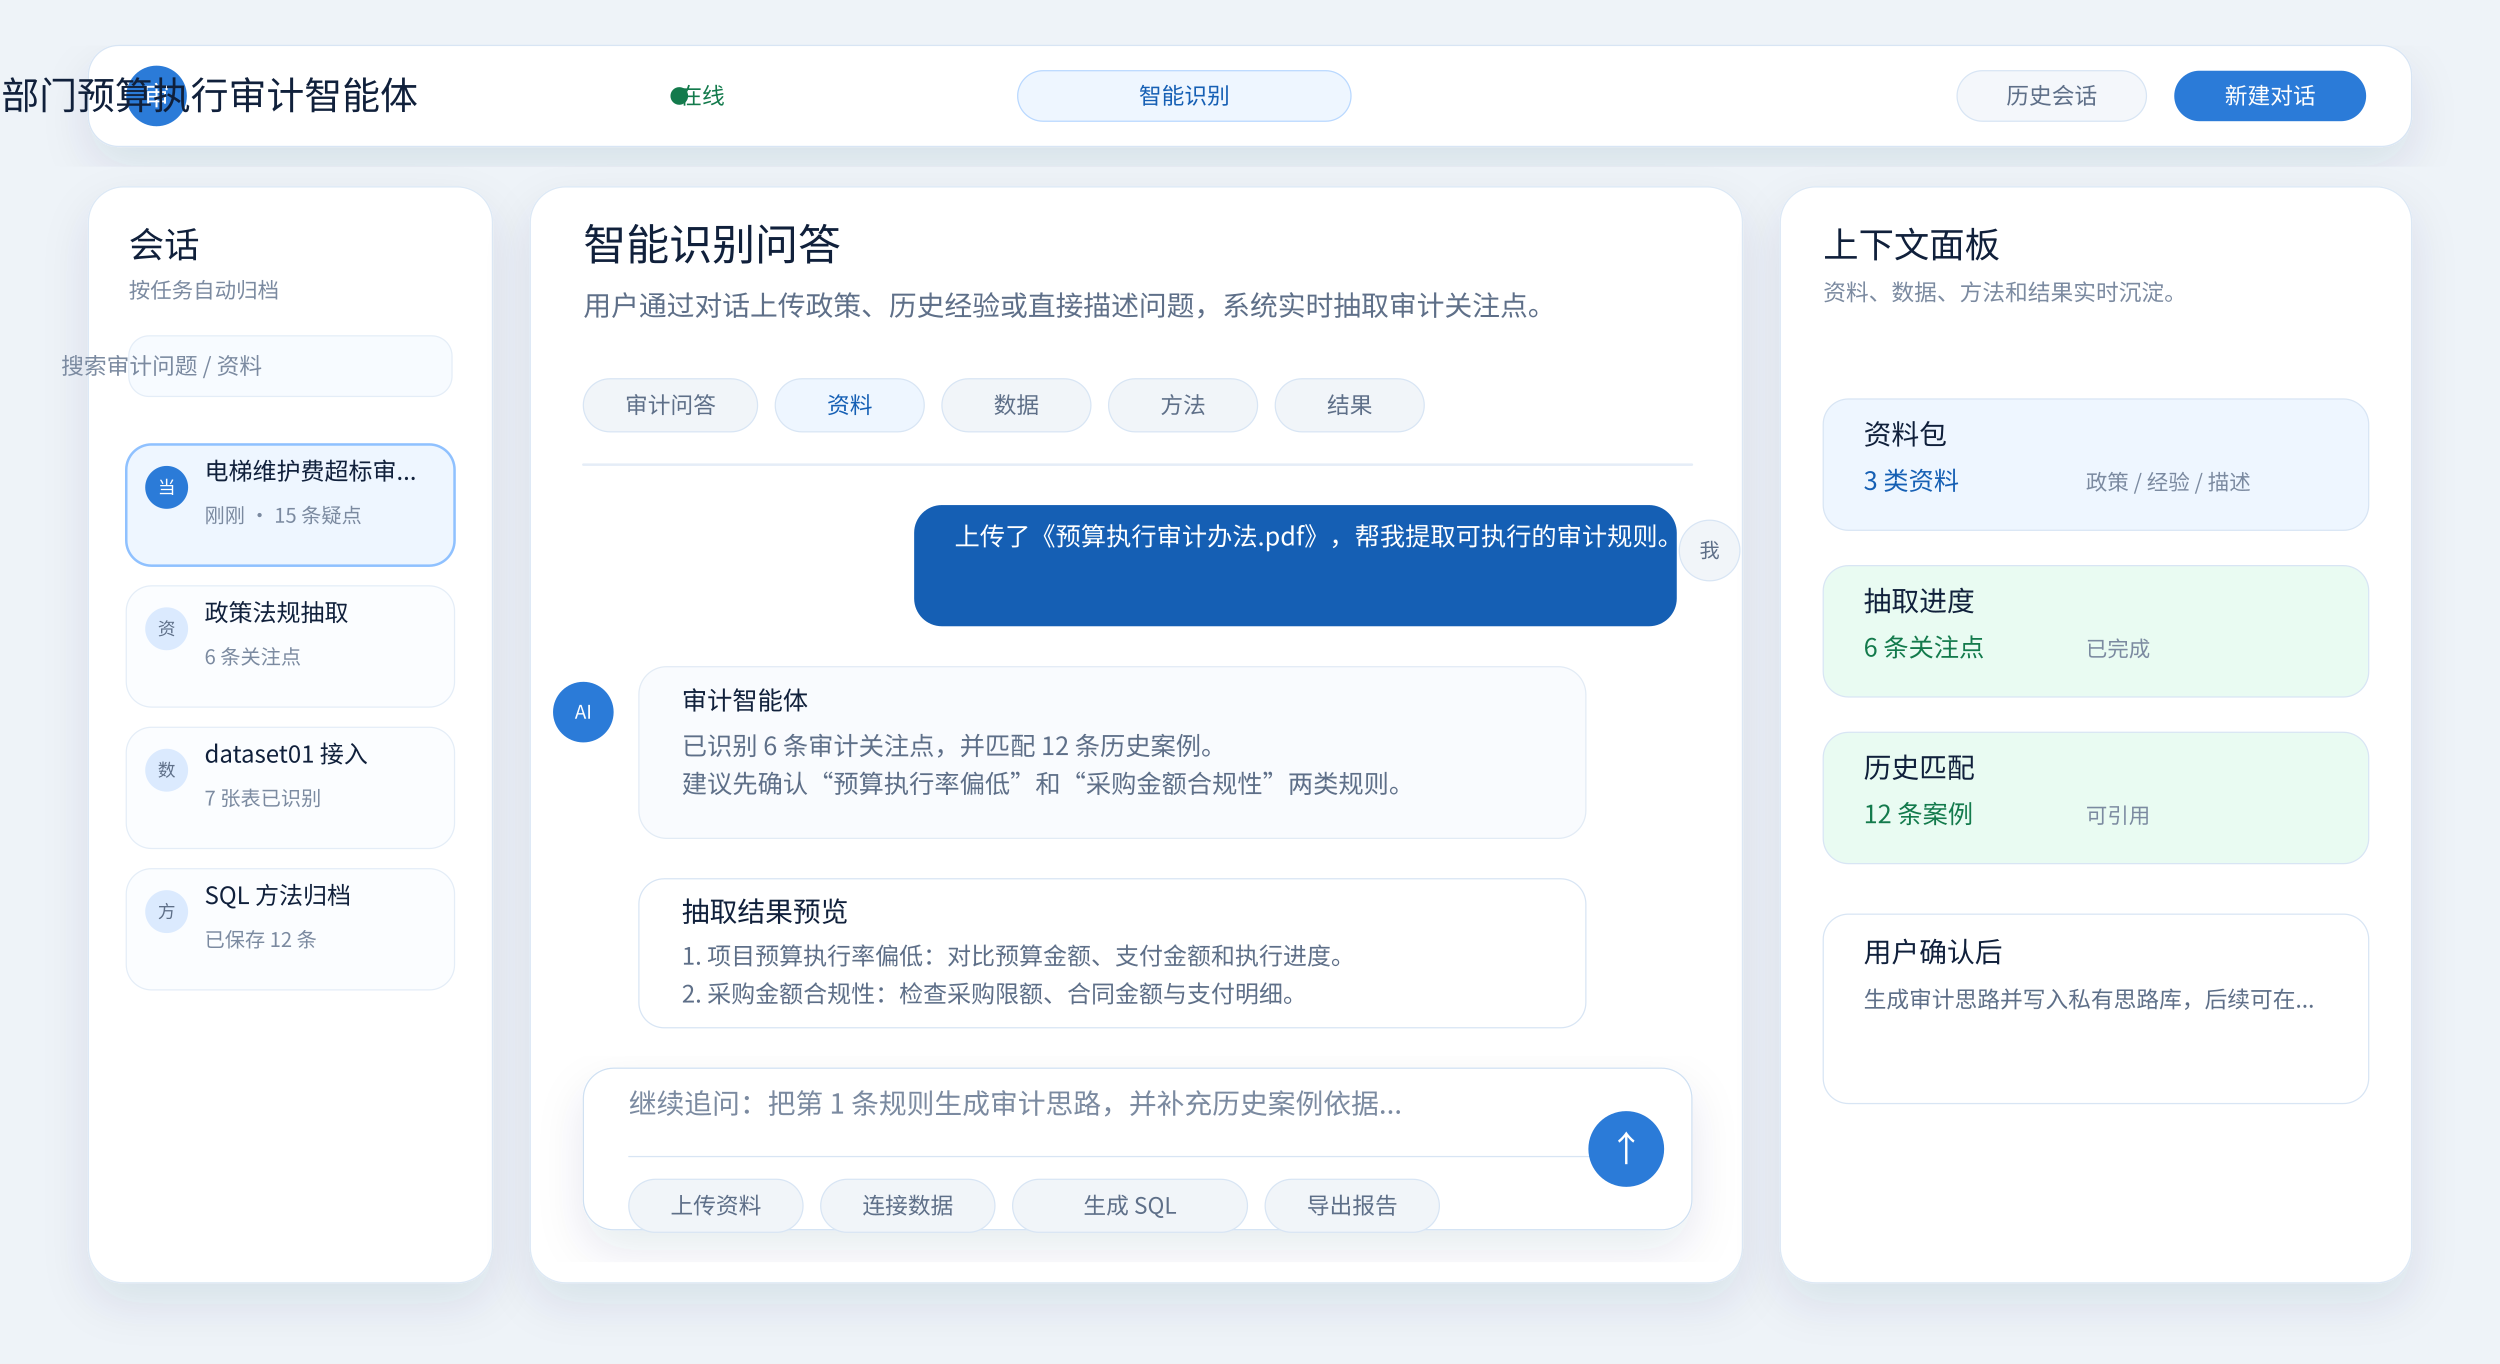
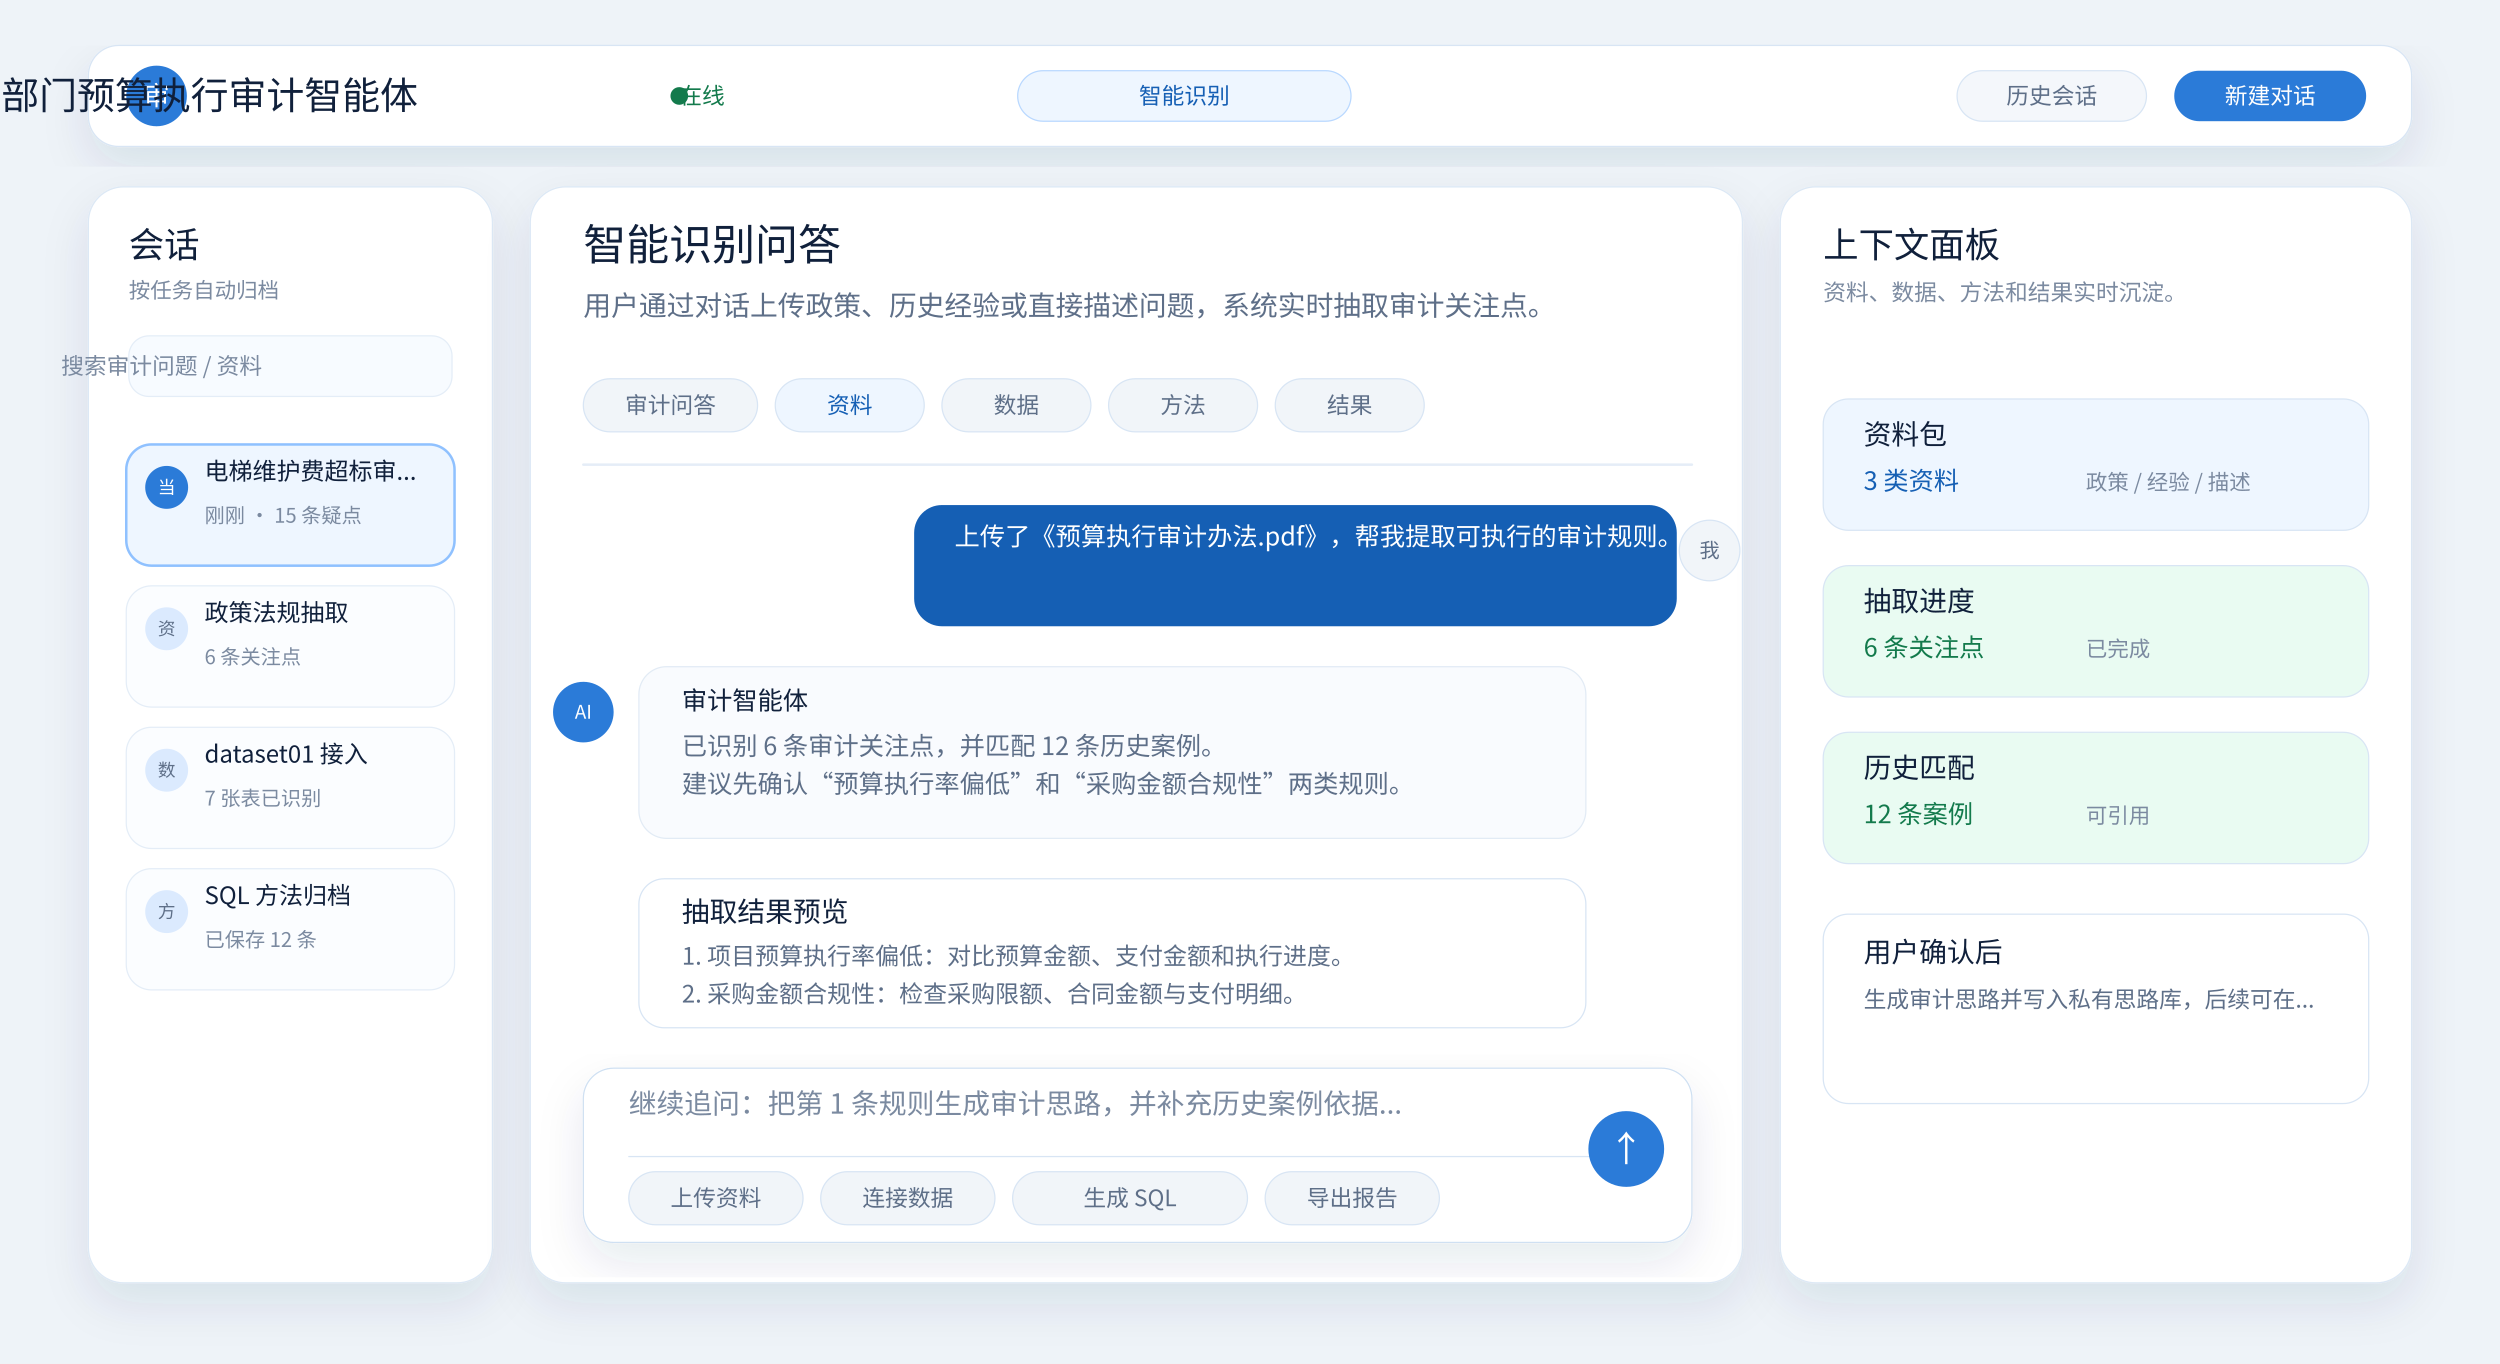
<svg xmlns="http://www.w3.org/2000/svg" width="1980" height="1080" viewBox="0 0 1980 1080" fill="none">
  <defs>
    <filter id="shadow" x="-20%" y="-20%" width="140%" height="140%">
      <feDropShadow dx="0" dy="16" stdDeviation="18" flood-color="#15345b" flood-opacity="0.10" />
    </filter>
  </defs>
  <rect width="1980" height="1080" fill="#eef3f8" />
  <rect x="70" y="36" width="1840" height="80" rx="24" fill="#ffffff" stroke="#d8e5f4" stroke-width="1" filter="url(#shadow)" />
  <circle cx="124" cy="76" r="24" fill="#2b7bd8" />
  <text x="124" y="76" fill="#ffffff" font-size="21" font-family="WenQuanYi Micro Hei, Noto Sans CJK SC, Microsoft YaHei, Arial, sans-serif" text-anchor="middle" dominant-baseline="middle">审</text>
  <text x="166" y="76" fill="#10203b" font-size="30" font-family="WenQuanYi Micro Hei, Noto Sans CJK SC, Microsoft YaHei, Arial, sans-serif" text-anchor="middle" dominant-baseline="middle">部门预算执行审计智能体</text>
  <circle cx="538" cy="76" r="7" fill="#137a4c" />
  <text x="556" y="76" fill="#137a4c" font-size="18" font-family="WenQuanYi Micro Hei, Noto Sans CJK SC, Microsoft YaHei, Arial, sans-serif" text-anchor="middle" dominant-baseline="middle">在线</text>
  <rect x="806" y="56" width="264" height="40" rx="20" fill="#eef6ff" stroke="#b9d8ff" stroke-width="1" />
  <text x="938" y="76" fill="#155fb4" font-size="18" font-family="WenQuanYi Micro Hei, Noto Sans CJK SC, Microsoft YaHei, Arial, sans-serif" text-anchor="middle" dominant-baseline="middle">智能识别</text>
  <rect x="1550" y="56" width="150" height="40" rx="20" fill="#f4f7fb" stroke="#d8e5f4" stroke-width="1" />
  <text x="1625" y="76" fill="#5e6f88" font-size="18" font-family="WenQuanYi Micro Hei, Noto Sans CJK SC, Microsoft YaHei, Arial, sans-serif" text-anchor="middle" dominant-baseline="middle">历史会话</text>
  <rect x="1722" y="56" width="152" height="40" rx="20" fill="#2b7bd8" />
  <text x="1798" y="76" fill="#ffffff" font-size="18" font-family="WenQuanYi Micro Hei, Noto Sans CJK SC, Microsoft YaHei, Arial, sans-serif" text-anchor="middle" dominant-baseline="middle">新建对话</text>
  <rect x="70" y="148" width="320" height="868" rx="28" fill="#ffffff" stroke="#dce8f5" stroke-width="1" filter="url(#shadow)" />
  <rect x="420" y="148" width="960" height="868" rx="28" fill="#ffffff" stroke="#dce8f5" stroke-width="1" filter="url(#shadow)" />
  <rect x="1410" y="148" width="500" height="868" rx="28" fill="#ffffff" stroke="#dce8f5" stroke-width="1" filter="url(#shadow)" />
  <text x="102" y="204" fill="#10203b" font-size="28" font-family="WenQuanYi Micro Hei, Noto Sans CJK SC, Microsoft YaHei, Arial, sans-serif" text-anchor="start" dominant-baseline="auto">会话</text>
  <text x="102" y="236" fill="#7b8aa0" font-size="17" font-family="WenQuanYi Micro Hei, Noto Sans CJK SC, Microsoft YaHei, Arial, sans-serif" text-anchor="start" dominant-baseline="auto">按任务自动归档</text>
  <rect x="102" y="266" width="256" height="48" rx="16" fill="#f7fbff" stroke="#e4edf7" stroke-width="1" />
  <text x="128" y="290" fill="#7b8aa0" font-size="18" font-family="WenQuanYi Micro Hei, Noto Sans CJK SC, Microsoft YaHei, Arial, sans-serif" text-anchor="middle" dominant-baseline="middle">搜索审计问题 / 资料</text>
  <rect x="100" y="352" width="260" height="96" rx="20" fill="#eef6ff" stroke="#8fc1ff" stroke-width="2" />
  <circle cx="132" cy="386" r="17" fill="#2b7bd8" />
  <text x="132" y="386" fill="#ffffff" font-size="14" font-family="WenQuanYi Micro Hei, Noto Sans CJK SC, Microsoft YaHei, Arial, sans-serif" text-anchor="middle" dominant-baseline="middle">当</text>
  <text x="162" y="380" fill="#10203b" font-size="19" font-family="WenQuanYi Micro Hei, Noto Sans CJK SC, Microsoft YaHei, Arial, sans-serif" text-anchor="start" dominant-baseline="auto">电梯维护费超标审...</text>
  <text x="162" y="414" fill="#7b8aa0" font-size="16" font-family="WenQuanYi Micro Hei, Noto Sans CJK SC, Microsoft YaHei, Arial, sans-serif" text-anchor="start" dominant-baseline="auto">刚刚 · 15 条疑点</text>
  <rect x="100" y="464" width="260" height="96" rx="20" fill="#fbfdff" stroke="#e4edf7" stroke-width="1" />
  <circle cx="132" cy="498" r="17" fill="#dbeafe" />
  <text x="132" y="498" fill="#5e6f88" font-size="14" font-family="WenQuanYi Micro Hei, Noto Sans CJK SC, Microsoft YaHei, Arial, sans-serif" text-anchor="middle" dominant-baseline="middle">资</text>
  <text x="162" y="492" fill="#10203b" font-size="19" font-family="WenQuanYi Micro Hei, Noto Sans CJK SC, Microsoft YaHei, Arial, sans-serif" text-anchor="start" dominant-baseline="auto">政策法规抽取</text>
  <text x="162" y="526" fill="#7b8aa0" font-size="16" font-family="WenQuanYi Micro Hei, Noto Sans CJK SC, Microsoft YaHei, Arial, sans-serif" text-anchor="start" dominant-baseline="auto">6 条关注点</text>
  <rect x="100" y="576" width="260" height="96" rx="20" fill="#fbfdff" stroke="#e4edf7" stroke-width="1" />
  <circle cx="132" cy="610" r="17" fill="#dbeafe" />
  <text x="132" y="610" fill="#5e6f88" font-size="14" font-family="WenQuanYi Micro Hei, Noto Sans CJK SC, Microsoft YaHei, Arial, sans-serif" text-anchor="middle" dominant-baseline="middle">数</text>
  <text x="162" y="604" fill="#10203b" font-size="19" font-family="WenQuanYi Micro Hei, Noto Sans CJK SC, Microsoft YaHei, Arial, sans-serif" text-anchor="start" dominant-baseline="auto">dataset01 接入</text>
  <text x="162" y="638" fill="#7b8aa0" font-size="16" font-family="WenQuanYi Micro Hei, Noto Sans CJK SC, Microsoft YaHei, Arial, sans-serif" text-anchor="start" dominant-baseline="auto">7 张表已识别</text>
  <rect x="100" y="688" width="260" height="96" rx="20" fill="#fbfdff" stroke="#e4edf7" stroke-width="1" />
  <circle cx="132" cy="722" r="17" fill="#dbeafe" />
  <text x="132" y="722" fill="#5e6f88" font-size="14" font-family="WenQuanYi Micro Hei, Noto Sans CJK SC, Microsoft YaHei, Arial, sans-serif" text-anchor="middle" dominant-baseline="middle">方</text>
  <text x="162" y="716" fill="#10203b" font-size="19" font-family="WenQuanYi Micro Hei, Noto Sans CJK SC, Microsoft YaHei, Arial, sans-serif" text-anchor="start" dominant-baseline="auto">SQL 方法归档</text>
  <text x="162" y="750" fill="#7b8aa0" font-size="16" font-family="WenQuanYi Micro Hei, Noto Sans CJK SC, Microsoft YaHei, Arial, sans-serif" text-anchor="start" dominant-baseline="auto">已保存 12 条</text>
  <text x="462" y="206" fill="#10203b" font-size="34" font-family="WenQuanYi Micro Hei, Noto Sans CJK SC, Microsoft YaHei, Arial, sans-serif" text-anchor="start" dominant-baseline="auto">智能识别问答</text>
  <text x="462" y="250" fill="#5e6f88" font-size="22" font-family="WenQuanYi Micro Hei, Noto Sans CJK SC, Microsoft YaHei, Arial, sans-serif" text-anchor="start" dominant-baseline="auto">用户通过对话上传政策、历史经验或直接描述问题，系统实时抽取审计关注点。</text>
  <rect x="462" y="300" width="138" height="42" rx="21" fill="#f1f5f9" stroke="#d8e5f4" stroke-width="1" />
  <text x="531" y="321" fill="#5e6f88" font-size="18" font-family="WenQuanYi Micro Hei, Noto Sans CJK SC, Microsoft YaHei, Arial, sans-serif" text-anchor="middle" dominant-baseline="middle">审计问答</text>
  <rect x="614" y="300" width="118" height="42" rx="21" fill="#eef6ff" stroke="#d8e5f4" stroke-width="1" />
  <text x="673" y="321" fill="#155fb4" font-size="18" font-family="WenQuanYi Micro Hei, Noto Sans CJK SC, Microsoft YaHei, Arial, sans-serif" text-anchor="middle" dominant-baseline="middle">资料</text>
  <rect x="746" y="300" width="118" height="42" rx="21" fill="#f1f5f9" stroke="#d8e5f4" stroke-width="1" />
  <text x="805" y="321" fill="#5e6f88" font-size="18" font-family="WenQuanYi Micro Hei, Noto Sans CJK SC, Microsoft YaHei, Arial, sans-serif" text-anchor="middle" dominant-baseline="middle">数据</text>
  <rect x="878" y="300" width="118" height="42" rx="21" fill="#f1f5f9" stroke="#d8e5f4" stroke-width="1" />
  <text x="937" y="321" fill="#5e6f88" font-size="18" font-family="WenQuanYi Micro Hei, Noto Sans CJK SC, Microsoft YaHei, Arial, sans-serif" text-anchor="middle" dominant-baseline="middle">方法</text>
  <rect x="1010" y="300" width="118" height="42" rx="21" fill="#f1f5f9" stroke="#d8e5f4" stroke-width="1" />
  <text x="1069" y="321" fill="#5e6f88" font-size="18" font-family="WenQuanYi Micro Hei, Noto Sans CJK SC, Microsoft YaHei, Arial, sans-serif" text-anchor="middle" dominant-baseline="middle">结果</text>
  <line x1="462" y1="368" x2="1340" y2="368" stroke="#e5edf7" stroke-width="2" stroke-linecap="round" />
  <text x="1444" y="204" fill="#10203b" font-size="28" font-family="WenQuanYi Micro Hei, Noto Sans CJK SC, Microsoft YaHei, Arial, sans-serif" text-anchor="start" dominant-baseline="auto">上下文面板</text>
  <text x="1444" y="238" fill="#7b8aa0" font-size="18" font-family="WenQuanYi Micro Hei, Noto Sans CJK SC, Microsoft YaHei, Arial, sans-serif" text-anchor="start" dominant-baseline="auto">资料、数据、方法和结果实时沉淀。</text>
  <rect x="724" y="400" width="604" height="96" rx="22" fill="#155fb4" />
  <text x="756" y="432" fill="#ffffff" font-size="20" font-family="WenQuanYi Micro Hei, Noto Sans CJK SC, Microsoft YaHei, Arial, sans-serif" text-anchor="start" dominant-baseline="auto">上传了《预算执行审计办法.pdf》，帮我提取可执行的审计规则。</text>
  <circle cx="1354" cy="436" r="24" fill="#f1f5f9" stroke="#d8e5f4" stroke-width="1" />
  <text x="1354" y="436" fill="#5e6f88" font-size="16" font-family="WenQuanYi Micro Hei, Noto Sans CJK SC, Microsoft YaHei, Arial, sans-serif" text-anchor="middle" dominant-baseline="middle">我</text>
  <circle cx="462" cy="564" r="24" fill="#2b7bd8" />
  <text x="462" y="564" fill="#ffffff" font-size="15" font-family="WenQuanYi Micro Hei, Noto Sans CJK SC, Microsoft YaHei, Arial, sans-serif" text-anchor="middle" dominant-baseline="middle">AI</text>
  <rect x="506" y="528" width="750" height="136" rx="22" fill="#f9fbfe" stroke="#e2ebf5" stroke-width="1" />
  <text x="540" y="562" fill="#10203b" font-size="20" font-family="WenQuanYi Micro Hei, Noto Sans CJK SC, Microsoft YaHei, Arial, sans-serif" text-anchor="start" dominant-baseline="auto">审计智能体</text>
  <text x="540" y="598" fill="#5e6f88" font-size="20" font-family="WenQuanYi Micro Hei, Noto Sans CJK SC, Microsoft YaHei, Arial, sans-serif" text-anchor="start" dominant-baseline="auto">已识别 6 条审计关注点，并匹配 12 条历史案例。</text>
  <text x="540" y="628" fill="#5e6f88" font-size="20" font-family="WenQuanYi Micro Hei, Noto Sans CJK SC, Microsoft YaHei, Arial, sans-serif" text-anchor="start" dominant-baseline="auto">建议先确认“预算执行率偏低”和“采购金额合规性”两类规则。</text>
  <rect x="506" y="696" width="750" height="118" rx="20" fill="#ffffff" stroke="#d8e5f4" stroke-width="1" />
  <text x="540" y="730" fill="#10203b" font-size="22" font-family="WenQuanYi Micro Hei, Noto Sans CJK SC, Microsoft YaHei, Arial, sans-serif" text-anchor="start" dominant-baseline="auto">抽取结果预览</text>
  <text x="540" y="764" fill="#5e6f88" font-size="19" font-family="WenQuanYi Micro Hei, Noto Sans CJK SC, Microsoft YaHei, Arial, sans-serif" text-anchor="start" dominant-baseline="auto">1. 项目预算执行率偏低：对比预算金额、支付金额和执行进度。</text>
  <text x="540" y="794" fill="#5e6f88" font-size="19" font-family="WenQuanYi Micro Hei, Noto Sans CJK SC, Microsoft YaHei, Arial, sans-serif" text-anchor="start" dominant-baseline="auto">2. 采购金额合规性：检查采购限额、合同金额与支付明细。</text>
-   <rect x="462" y="846" width="878" height="128" rx="24" fill="#ffffff" stroke="#cfe0f2" stroke-width="1" filter="url(#shadow)" />
+   <rect x="462" y="846" width="878" height="138" rx="24" fill="#ffffff" stroke="#cfe0f2" stroke-width="1" filter="url(#shadow)" />
  <text x="498" y="882" fill="#7b8aa0" font-size="22" font-family="WenQuanYi Micro Hei, Noto Sans CJK SC, Microsoft YaHei, Arial, sans-serif" text-anchor="start" dominant-baseline="auto">继续追问：把第 1 条规则生成审计思路，并补充历史案例依据...</text>
  <line x1="498" y1="916" x2="1302" y2="916" stroke="#d8e5f4" stroke-width="1" stroke-linecap="round" />
-   <rect x="498" y="934" width="138" height="42" rx="21" fill="#f1f5f9" stroke="#d8e5f4" stroke-width="1" />
-   <text x="567" y="955" fill="#5e6f88" font-size="18" font-family="WenQuanYi Micro Hei, Noto Sans CJK SC, Microsoft YaHei, Arial, sans-serif" text-anchor="middle" dominant-baseline="middle">上传资料</text>
-   <rect x="650" y="934" width="138" height="42" rx="21" fill="#f1f5f9" stroke="#d8e5f4" stroke-width="1" />
-   <text x="719" y="955" fill="#5e6f88" font-size="18" font-family="WenQuanYi Micro Hei, Noto Sans CJK SC, Microsoft YaHei, Arial, sans-serif" text-anchor="middle" dominant-baseline="middle">连接数据</text>
-   <rect x="802" y="934" width="186" height="42" rx="21" fill="#f1f5f9" stroke="#d8e5f4" stroke-width="1" />
-   <text x="895" y="955" fill="#5e6f88" font-size="18" font-family="WenQuanYi Micro Hei, Noto Sans CJK SC, Microsoft YaHei, Arial, sans-serif" text-anchor="middle" dominant-baseline="middle">生成 SQL</text>
-   <rect x="1002" y="934" width="138" height="42" rx="21" fill="#f1f5f9" stroke="#d8e5f4" stroke-width="1" />
-   <text x="1071" y="955" fill="#5e6f88" font-size="18" font-family="WenQuanYi Micro Hei, Noto Sans CJK SC, Microsoft YaHei, Arial, sans-serif" text-anchor="middle" dominant-baseline="middle">导出报告</text>
+   <rect x="498" y="928" width="138" height="42" rx="21" fill="#f1f5f9" stroke="#d8e5f4" stroke-width="1" />
+   <text x="567" y="949" fill="#5e6f88" font-size="18" font-family="WenQuanYi Micro Hei, Noto Sans CJK SC, Microsoft YaHei, Arial, sans-serif" text-anchor="middle" dominant-baseline="middle">上传资料</text>
+   <rect x="650" y="928" width="138" height="42" rx="21" fill="#f1f5f9" stroke="#d8e5f4" stroke-width="1" />
+   <text x="719" y="949" fill="#5e6f88" font-size="18" font-family="WenQuanYi Micro Hei, Noto Sans CJK SC, Microsoft YaHei, Arial, sans-serif" text-anchor="middle" dominant-baseline="middle">连接数据</text>
+   <rect x="802" y="928" width="186" height="42" rx="21" fill="#f1f5f9" stroke="#d8e5f4" stroke-width="1" />
+   <text x="895" y="949" fill="#5e6f88" font-size="18" font-family="WenQuanYi Micro Hei, Noto Sans CJK SC, Microsoft YaHei, Arial, sans-serif" text-anchor="middle" dominant-baseline="middle">生成 SQL</text>
+   <rect x="1002" y="928" width="138" height="42" rx="21" fill="#f1f5f9" stroke="#d8e5f4" stroke-width="1" />
+   <text x="1071" y="949" fill="#5e6f88" font-size="18" font-family="WenQuanYi Micro Hei, Noto Sans CJK SC, Microsoft YaHei, Arial, sans-serif" text-anchor="middle" dominant-baseline="middle">导出报告</text>
  <circle cx="1288" cy="910" r="30" fill="#2b7bd8" />
  <text x="1288" y="910" fill="#ffffff" font-size="28" font-family="WenQuanYi Micro Hei, Noto Sans CJK SC, Microsoft YaHei, Arial, sans-serif" text-anchor="middle" dominant-baseline="middle">↑</text>
  <rect x="1444" y="316" width="432" height="104" rx="20" fill="#eef6ff" stroke="#d8e5f4" stroke-width="1" />
  <text x="1476" y="352" fill="#10203b" font-size="22" font-family="WenQuanYi Micro Hei, Noto Sans CJK SC, Microsoft YaHei, Arial, sans-serif" text-anchor="start" dominant-baseline="auto">资料包</text>
  <text x="1476" y="388" fill="#155fb4" font-size="20" font-family="WenQuanYi Micro Hei, Noto Sans CJK SC, Microsoft YaHei, Arial, sans-serif" text-anchor="start" dominant-baseline="auto">3 类资料</text>
  <text x="1652" y="388" fill="#7b8aa0" font-size="17" font-family="WenQuanYi Micro Hei, Noto Sans CJK SC, Microsoft YaHei, Arial, sans-serif" text-anchor="start" dominant-baseline="auto">政策 / 经验 / 描述</text>
  <rect x="1444" y="448" width="432" height="104" rx="20" fill="#e9fbf2" stroke="#d8e5f4" stroke-width="1" />
  <text x="1476" y="484" fill="#10203b" font-size="22" font-family="WenQuanYi Micro Hei, Noto Sans CJK SC, Microsoft YaHei, Arial, sans-serif" text-anchor="start" dominant-baseline="auto">抽取进度</text>
  <text x="1476" y="520" fill="#137a4c" font-size="20" font-family="WenQuanYi Micro Hei, Noto Sans CJK SC, Microsoft YaHei, Arial, sans-serif" text-anchor="start" dominant-baseline="auto">6 条关注点</text>
  <text x="1652" y="520" fill="#7b8aa0" font-size="17" font-family="WenQuanYi Micro Hei, Noto Sans CJK SC, Microsoft YaHei, Arial, sans-serif" text-anchor="start" dominant-baseline="auto">已完成</text>
  <rect x="1444" y="580" width="432" height="104" rx="20" fill="#e9fbf2" stroke="#d8e5f4" stroke-width="1" />
  <text x="1476" y="616" fill="#10203b" font-size="22" font-family="WenQuanYi Micro Hei, Noto Sans CJK SC, Microsoft YaHei, Arial, sans-serif" text-anchor="start" dominant-baseline="auto">历史匹配</text>
  <text x="1476" y="652" fill="#137a4c" font-size="20" font-family="WenQuanYi Micro Hei, Noto Sans CJK SC, Microsoft YaHei, Arial, sans-serif" text-anchor="start" dominant-baseline="auto">12 条案例</text>
  <text x="1652" y="652" fill="#7b8aa0" font-size="17" font-family="WenQuanYi Micro Hei, Noto Sans CJK SC, Microsoft YaHei, Arial, sans-serif" text-anchor="start" dominant-baseline="auto">可引用</text>
  <rect x="1444" y="724" width="432" height="150" rx="20" fill="#ffffff" stroke="#d8e5f4" stroke-width="1" />
  <text x="1476" y="762" fill="#10203b" font-size="22" font-family="WenQuanYi Micro Hei, Noto Sans CJK SC, Microsoft YaHei, Arial, sans-serif" text-anchor="start" dominant-baseline="auto">用户确认后</text>
  <text x="1476" y="798" fill="#5e6f88" font-size="18" font-family="WenQuanYi Micro Hei, Noto Sans CJK SC, Microsoft YaHei, Arial, sans-serif" text-anchor="start" dominant-baseline="auto">生成审计思路并写入私有思路库，后续可在...</text>
</svg>
